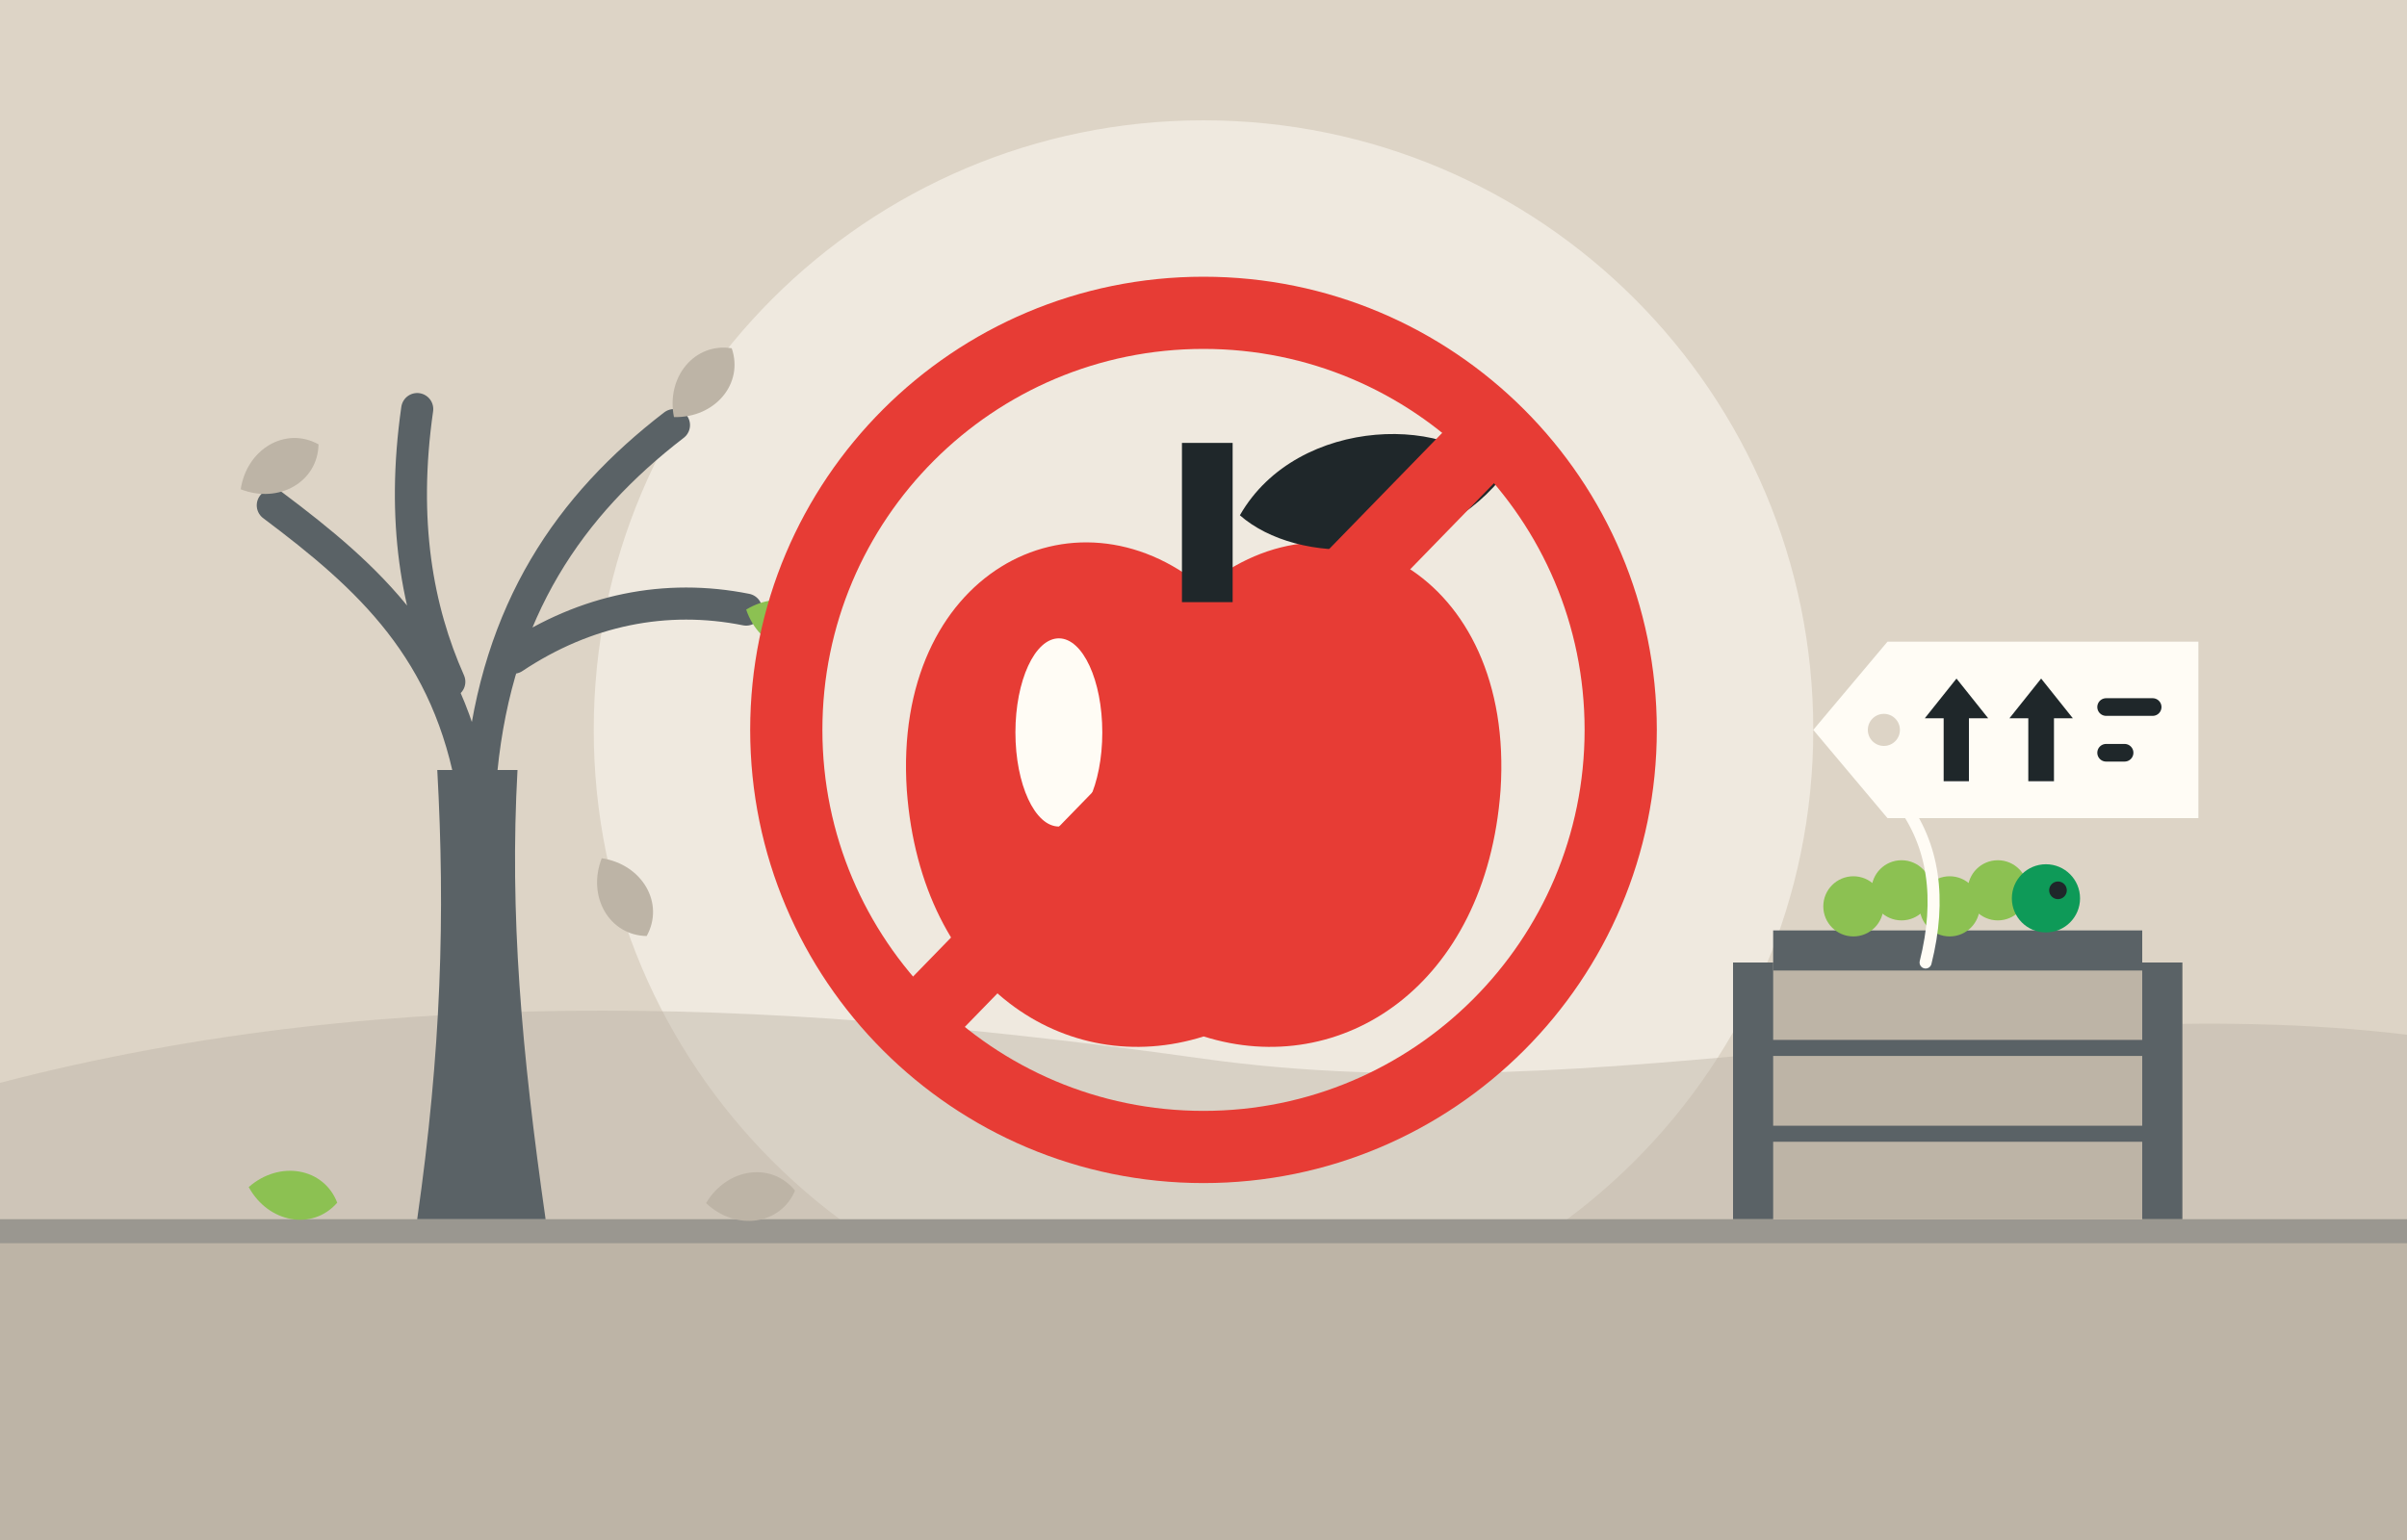
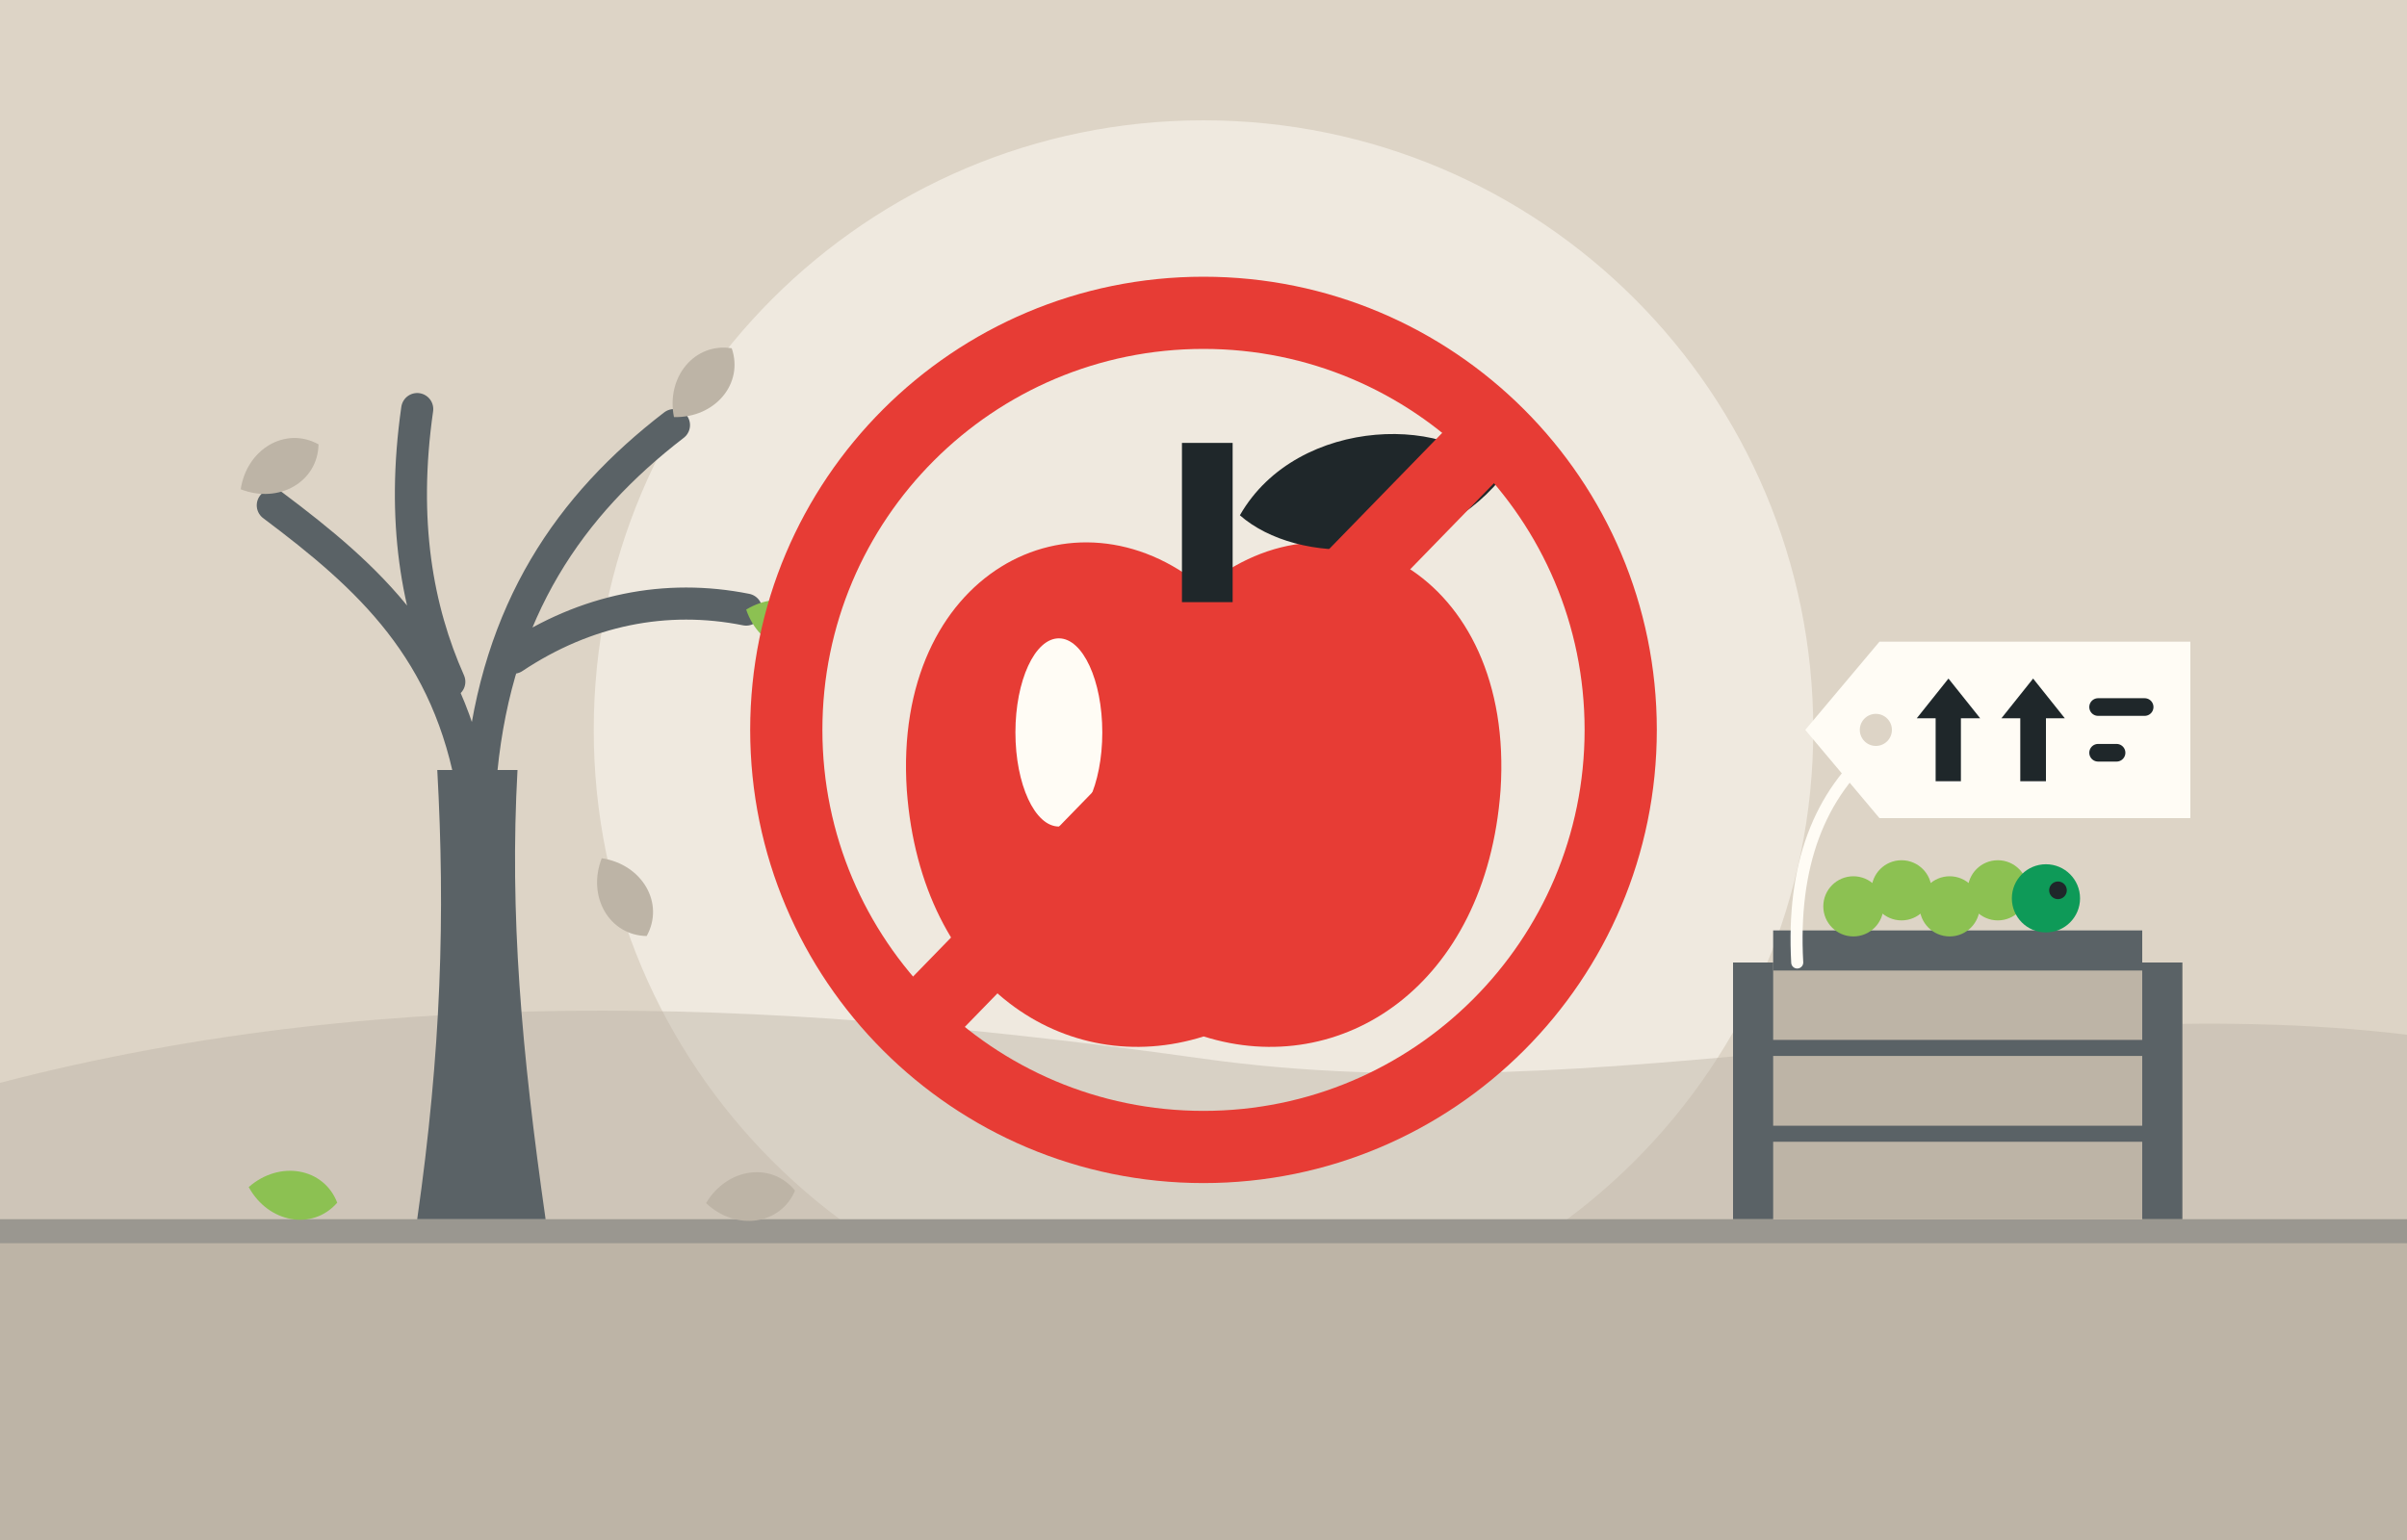
<svg xmlns="http://www.w3.org/2000/svg" viewBox="0 0 600 384">
  <rect x="0" y="0" width="600" height="384" fill="#ddd4c6" />
  <circle cx="300" cy="182" r="152" fill="#efe9df" />
  <path d="M0 270C100 244 200 250 300 264C400 278 500 246 600 258V304H0Z" fill="#bdb4a6" opacity="0.45" />
  <rect x="0" y="304" width="600" height="80" fill="#bdb4a6" />
  <rect x="0" y="304" width="600" height="6" fill="#5a6266" opacity="0.35" />
  <path d="M104 304C110 262 111 228 109 192L129 192C127 228 130 262 136 304Z" fill="#5a6266" />
  <path d="M118 198C112 162 92 144 68 126M120 192C124 152 142 126 168 106M112 170C104 152 100 130 104 102M128 164C146 152 166 148 186 152" fill="none" stroke="#5a6266" stroke-width="8" stroke-linecap="round" stroke-linejoin="round" />
  <g transform="rotate(-30 60 122)">
    <path d="M60 122c6.4 -8 17.6 -8 22.4 0c-4.8 8 -16 8 -22.4 0Z" fill="#bdb4a6" />
  </g>
  <g transform="rotate(-50 168 104)">
    <path d="M168 104c6.4 -8 17.6 -8 22.4 0c-4.8 8 -16 8 -22.4 0Z" fill="#bdb4a6" />
  </g>
  <g transform="rotate(20 186 152)">
    <path d="M186 152c6.4 -8 17.6 -8 22.4 0c-4.8 8 -16 8 -22.4 0Z" fill="#8cc152" />
  </g>
  <g transform="rotate(60 150 214)">
    <path d="M150 214c6.4 -8 17.6 -8 22.4 0c-4.8 8 -16 8 -22.4 0Z" fill="#bdb4a6" />
  </g>
  <g transform="rotate(10 62 296)">
    <path d="M62 296c6.4 -8 17.6 -8 22.4 0c-4.8 8 -16 8 -22.4 0Z" fill="#8cc152" />
  </g>
  <g transform="rotate(-8 176 300)">
    <path d="M176 300c6.4 -8 17.6 -8 22.4 0c-4.8 8 -16 8 -22.4 0Z" fill="#bdb4a6" />
  </g>
  <g transform="translate(209.8 96) scale(5.6402)">
    <path d="M50 28C32 13 7 26 9 56C11 83 31 96 50 90C69 96 89 83 91 56C93 26 68 13 50 28Z" fill="#e73c35" transform="scale(0.32)" />
    <ellipse cx="30" cy="48" rx="6" ry="13" fill="#fffcf5" transform="scale(0.32)" />
    <path d="M47 8h7v22h-7Z" fill="#1f272a" transform="scale(0.32)" />
    <path d="M55 18C63 4 85 4 91 13C81 25 63 25 55 18Z" fill="#1f272a" transform="scale(0.32)" />
  </g>
  <path d="M228 256L372 108" fill="none" stroke="#e73c35" stroke-width="18" stroke-linecap="round" stroke-linejoin="round" />
  <circle cx="300" cy="182" r="104" fill="none" stroke="#e73c35" stroke-width="18" />
  <rect x="432" y="240" width="112" height="64" fill="#bdb4a6" />
  <path d="M432 240h10v64h-10ZM534 240h10v64h-10ZM442 259.3h92v4h-92ZM442 280.7h92v4h-92Z" fill="#5a6266" />
  <rect x="442" y="232" width="92" height="10" fill="#5a6266" />
  <path d="M454.5 226a7.5 7.5 0 1 0 15 0a7.5 7.5 0 1 0 -15 0ZM466.5 222a7.5 7.5 0 1 0 15 0a7.5 7.5 0 1 0 -15 0ZM478.5 226a7.5 7.5 0 1 0 15 0a7.5 7.5 0 1 0 -15 0ZM490.5 222a7.5 7.5 0 1 0 15 0a7.5 7.5 0 1 0 -15 0Z" fill="#8cc152" />
  <circle cx="510" cy="224" r="8.5" fill="#0e9a58" />
  <circle cx="513" cy="222" r="2.2" fill="#1f272a" />
-   <path d="M474 200Q486 216 480 240" fill="none" stroke="#fffcf5" stroke-width="3" stroke-linecap="round" stroke-linejoin="round" />
-   <path d="M470.5 160H548V204H470.5L452 182Z" fill="#fffcf5" />
-   <circle cx="469.6" cy="182" r="4" fill="#ddd4c6" />
-   <path d="M487.7 169.2L495.6 179.1H490.8V194.8H484.5V179.1H479.8Z" fill="#1f272a" />
-   <path d="M508.8 169.2L516.7 179.1H512V194.8H505.6V179.1H500.9Z" fill="#1f272a" />
-   <path d="M525 176.3h11.6M525 187.7h4.6" fill="none" stroke="#1f272a" stroke-width="4.4" stroke-linecap="round" stroke-linejoin="round" />
+   <path d="M468 186Q446 204 448 240" fill="none" stroke="#fffcf5" stroke-width="3" stroke-linecap="round" stroke-linejoin="round" />
+   <path d="M468.5 160H546V204H468.5L450 182Z" fill="#fffcf5" />
+   <circle cx="467.6" cy="182" r="4" fill="#ddd4c6" />
+   <path d="M485.7 169.2L493.6 179.1H488.8V194.8H482.5V179.1H477.8Z" fill="#1f272a" />
+   <path d="M506.8 169.2L514.7 179.1H510V194.8H503.6V179.1H498.9Z" fill="#1f272a" />
+   <path d="M523 176.3h11.6M523 187.7h4.6" fill="none" stroke="#1f272a" stroke-width="4.4" stroke-linecap="round" stroke-linejoin="round" />
</svg>
